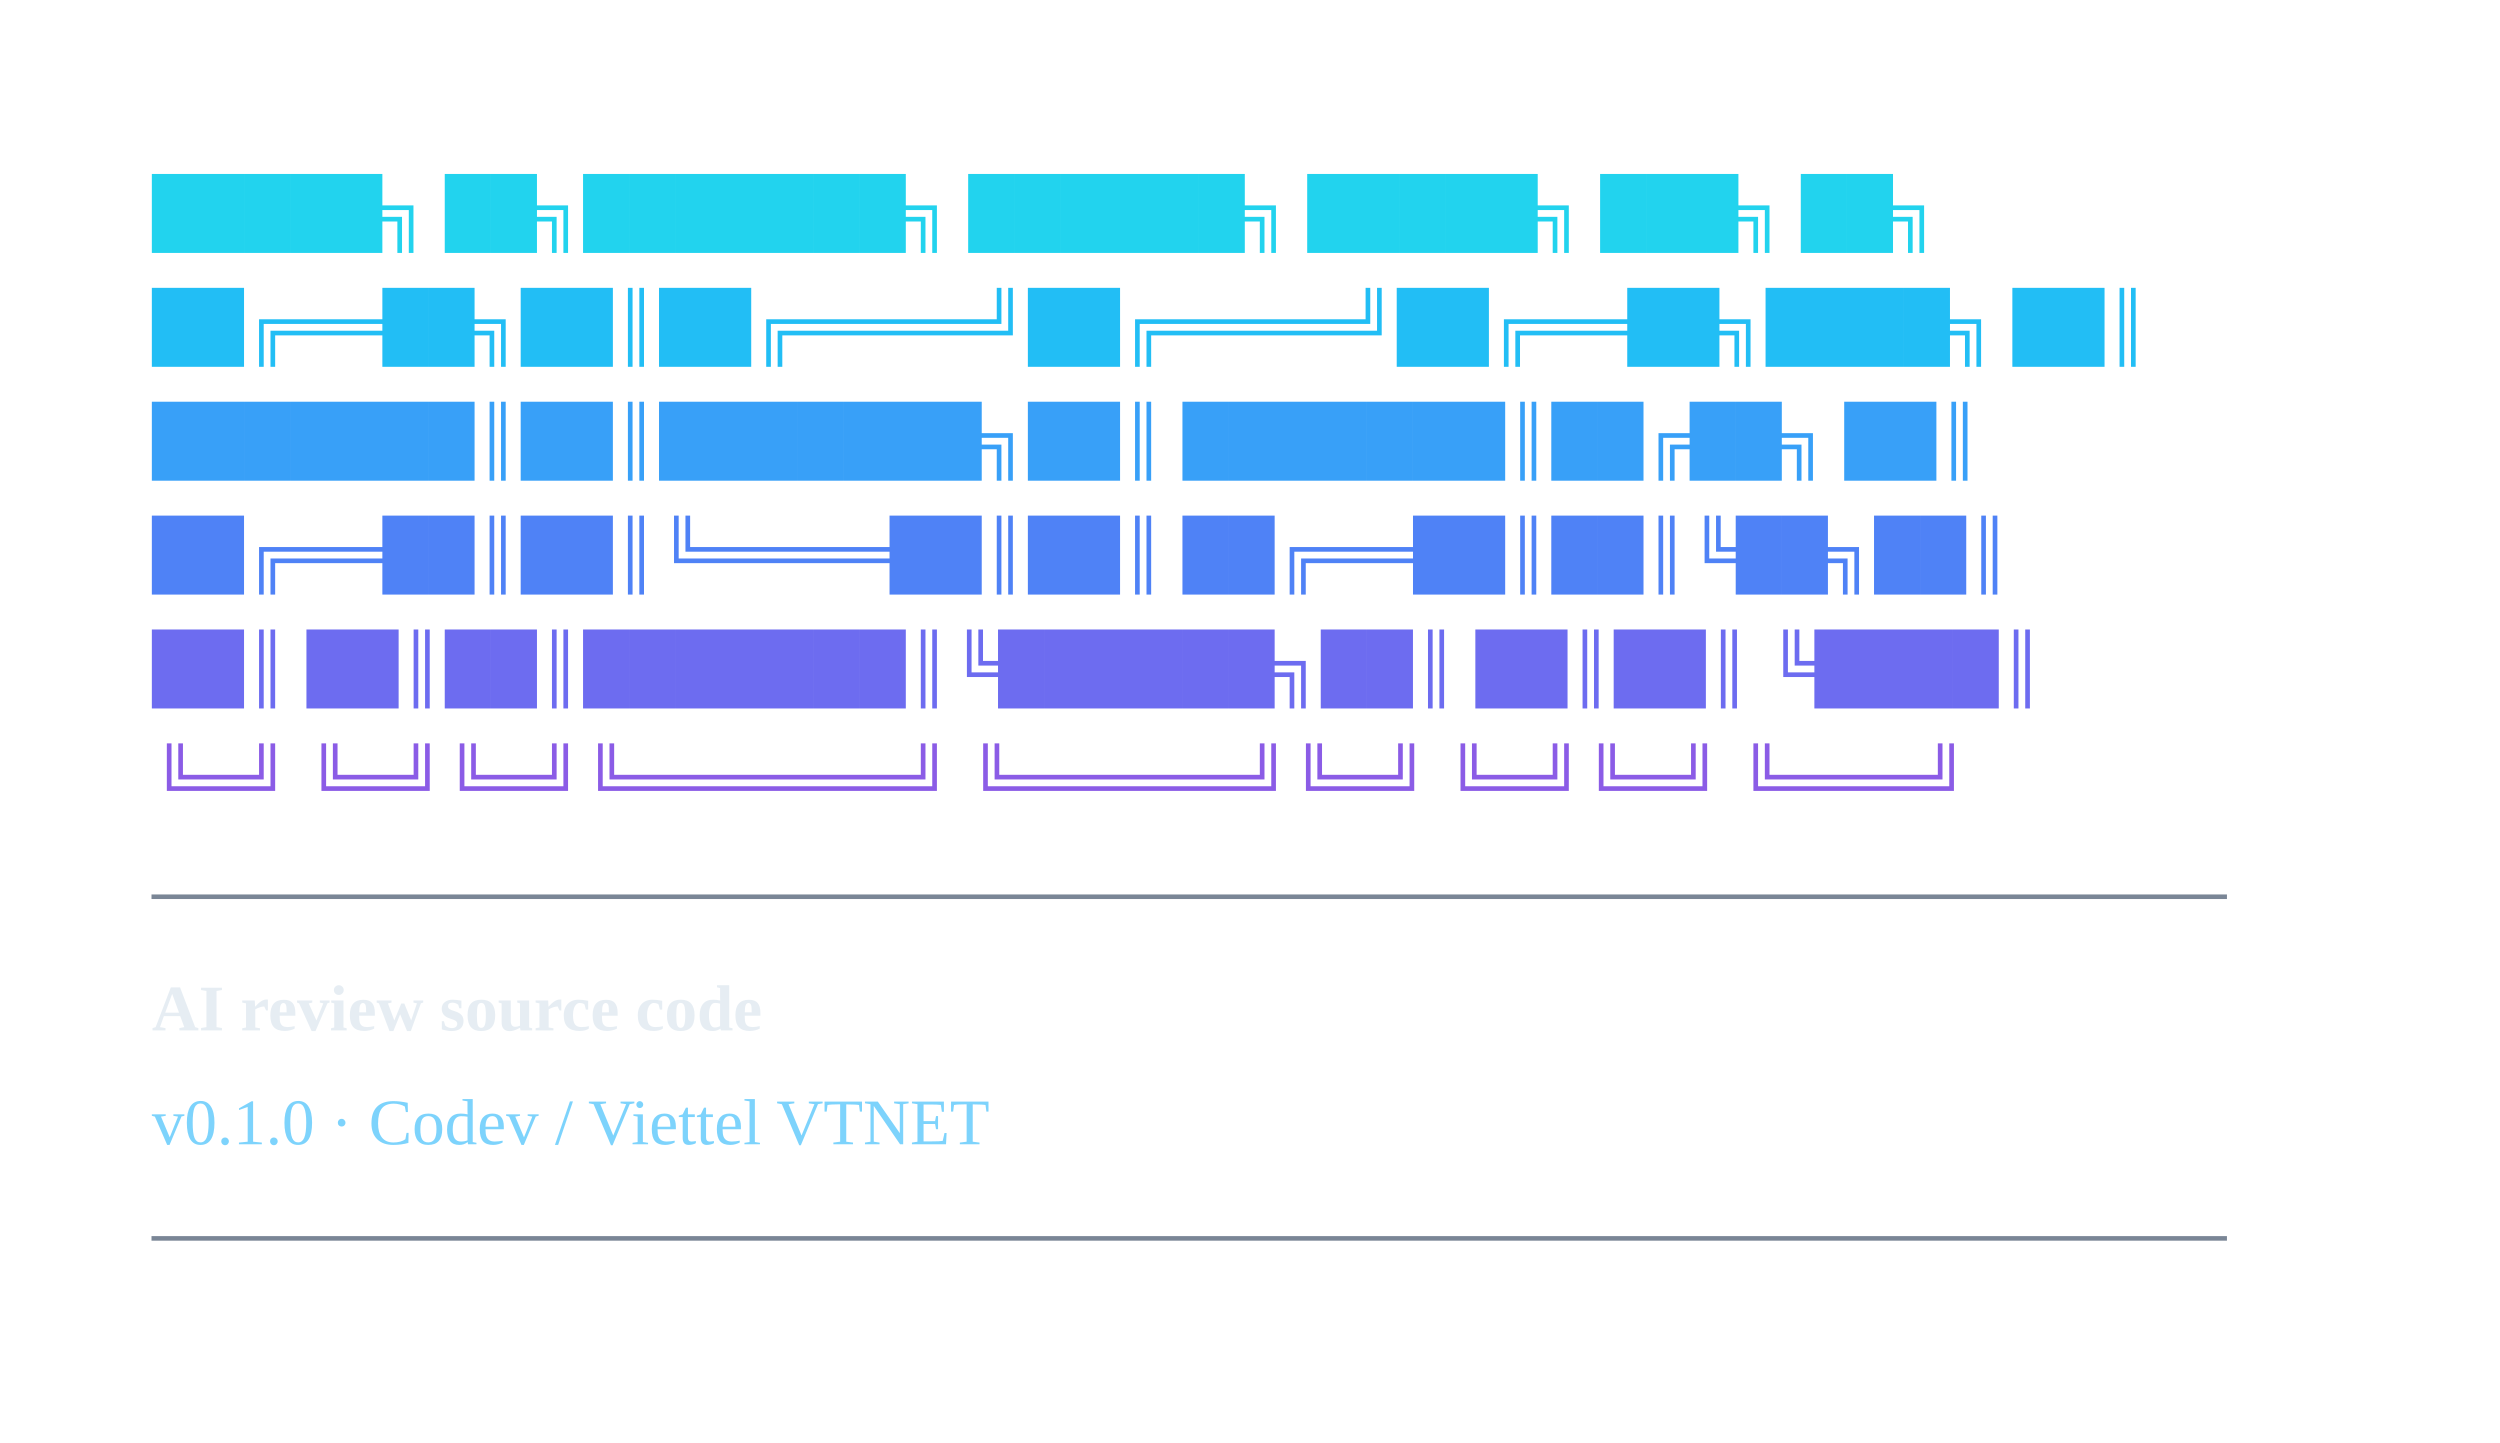
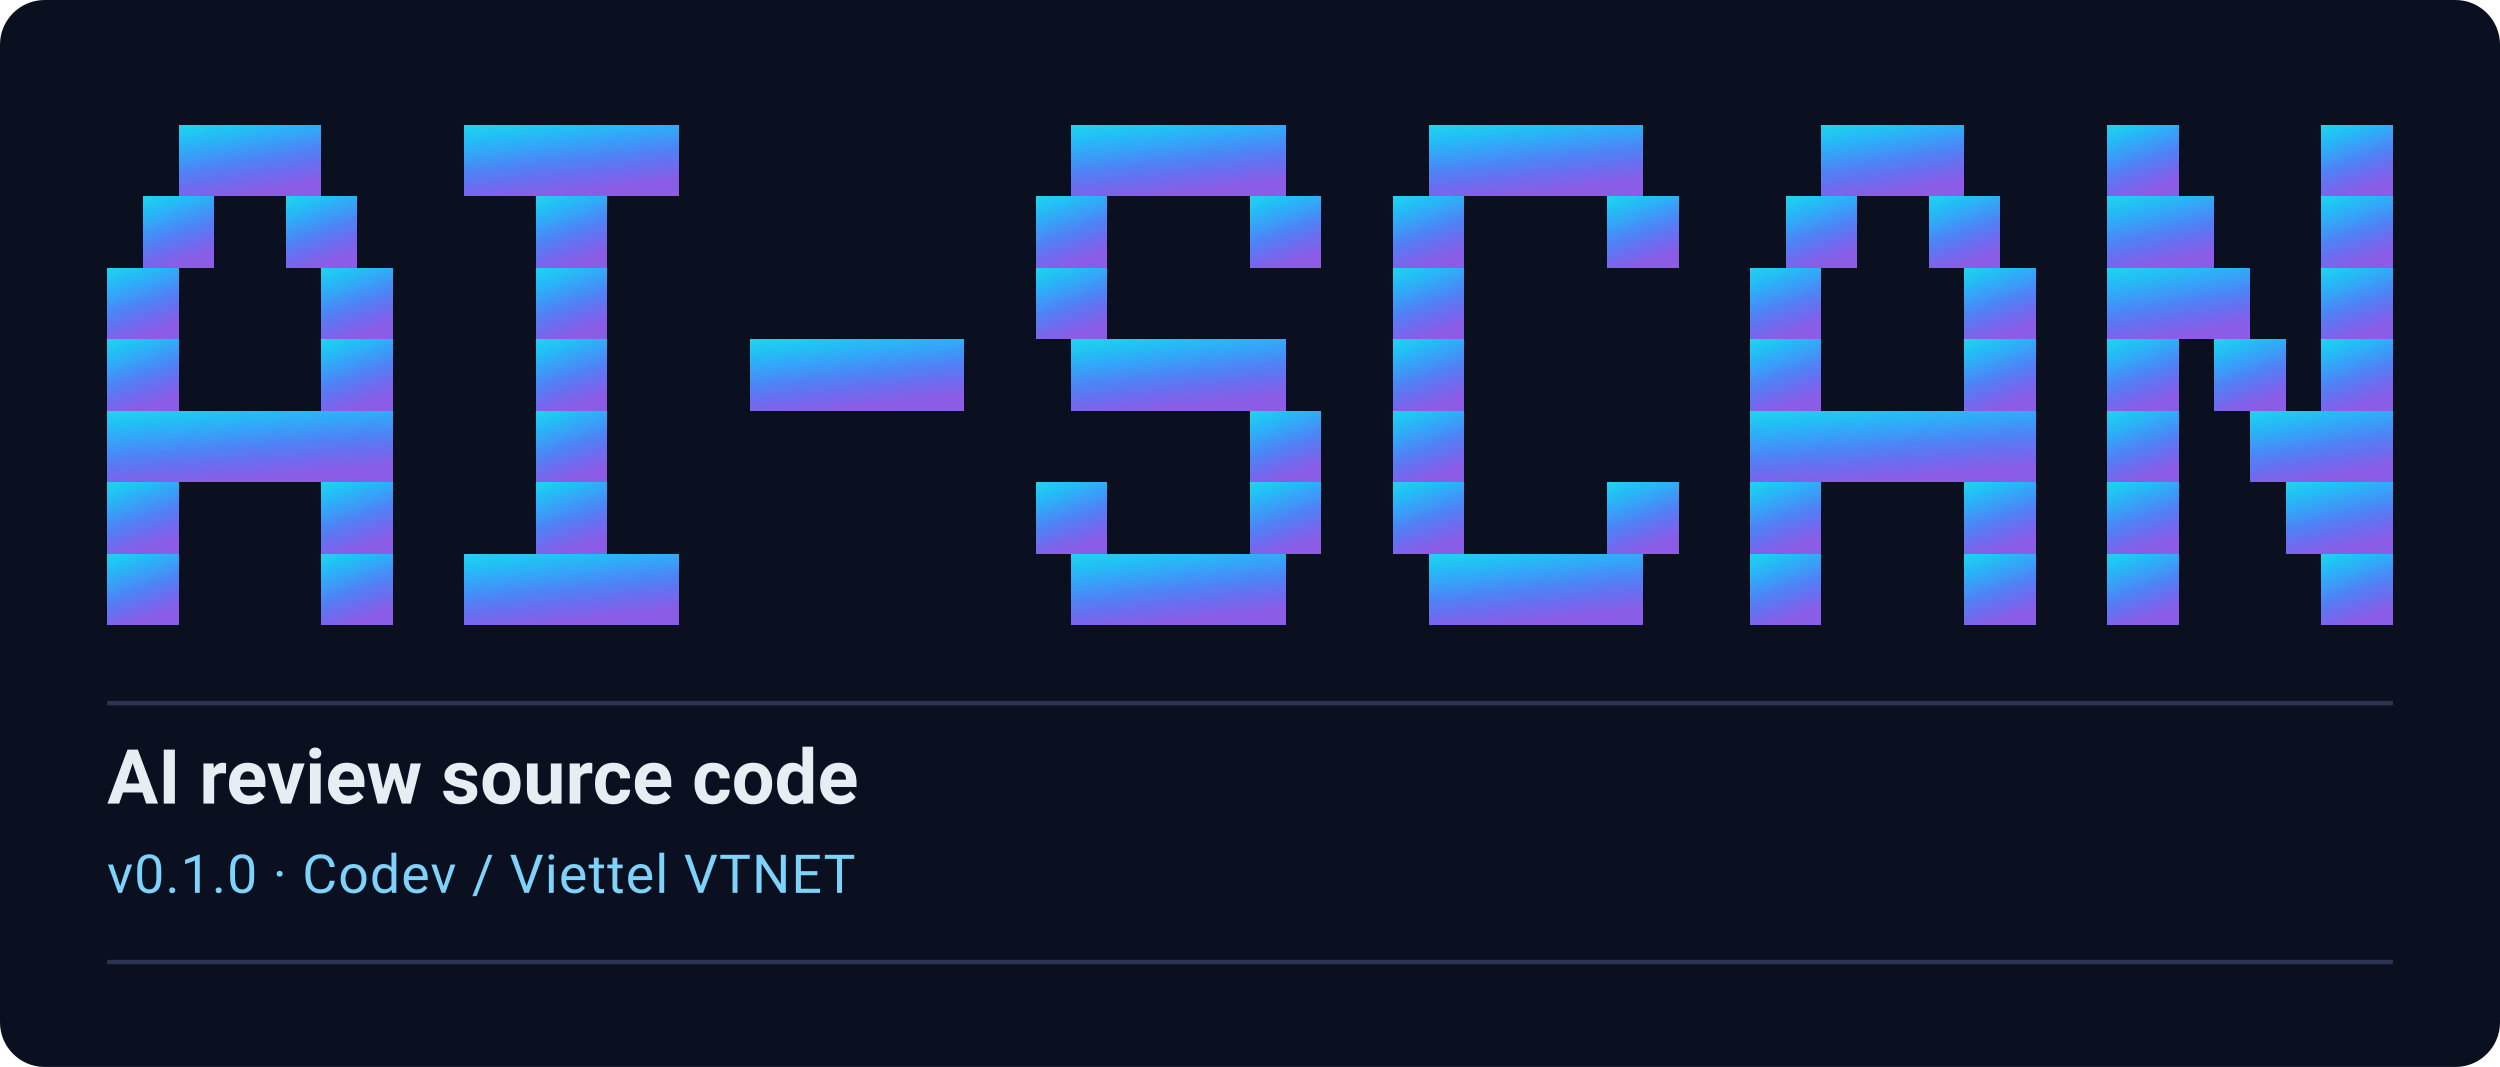
- <svg xmlns="http://www.w3.org/2000/svg" width="461" height="266" viewBox="0 0 461 266" role="img" aria-label="AIScan banner">
-   <text x="28" y="43" fill="#22d3ee"> █████╗ ██╗███████╗ ██████╗ █████╗ ███╗   ██╗</text>
-   <text x="28" y="64" fill="#22bef5">██╔══██╗██║██╔════╝██╔════╝██╔══██╗████╗  ██║</text>
-   <text x="28" y="85" fill="#38a0f8">███████║██║███████╗██║     ███████║██╔██╗ ██║</text>
-   <text x="28" y="106" fill="#4f82f6">██╔══██║██║╚════██║██║     ██╔══██║██║╚██╗██║</text>
-   <text x="28" y="127" fill="#6d6cf0">██║  ██║██║███████║╚██████╗██║  ██║██║ ╚████║</text>
-   <text x="28" y="148" fill="#8b5ce6">╚═╝  ╚═╝╚═╝╚══════╝ ╚═════╝╚═╝  ╚═╝╚═╝  ╚═══╝</text>
-   <text x="28" y="169" fill="#7a8696">─────────────────────────────────────────────</text>
-   <text x="28" y="190" fill="#e6edf3" font-weight="700">AI review source code</text>
-   <text x="28" y="211" fill="#7dd3fc">v0.1.0  ·  Codev / Viettel VTNET</text>
-   <text x="28" y="232" fill="#7a8696">─────────────────────────────────────────────</text>
+ <svg xmlns="http://www.w3.org/2000/svg" width="1120" height="478" viewBox="0 0 1120 478" role="img" aria-label="AI-SCAN">
+   <defs>
+     <linearGradient id="ink" x1="0" y1="0" x2="0.35" y2="1">
+       <stop offset="0" stop-color="#22d3ee" />
+       <stop offset="0.2" stop-color="#22bef5" />
+       <stop offset="0.4" stop-color="#38a0f8" />
+       <stop offset="0.6" stop-color="#4f82f6" />
+       <stop offset="0.8" stop-color="#6d6cf0" />
+       <stop offset="1" stop-color="#8b5ce6" />
+     </linearGradient>
+   </defs>
+   <rect width="1120" height="478" rx="20" fill="#0b1020" />
+   <g fill="url(#ink)" shape-rendering="crispEdges">
+     <rect x="80" y="56" width="64" height="32" />
+     <rect x="208" y="56" width="96" height="32" />
+     <rect x="480" y="56" width="96" height="32" />
+     <rect x="640" y="56" width="96" height="32" />
+     <rect x="816" y="56" width="64" height="32" />
+     <rect x="944" y="56" width="32" height="32" />
+     <rect x="1040" y="56" width="32" height="32" />
+     <rect x="64" y="88" width="32" height="32" />
+     <rect x="128" y="88" width="32" height="32" />
+     <rect x="240" y="88" width="32" height="32" />
+     <rect x="464" y="88" width="32" height="32" />
+     <rect x="560" y="88" width="32" height="32" />
+     <rect x="624" y="88" width="32" height="32" />
+     <rect x="720" y="88" width="32" height="32" />
+     <rect x="800" y="88" width="32" height="32" />
+     <rect x="864" y="88" width="32" height="32" />
+     <rect x="944" y="88" width="48" height="32" />
+     <rect x="1040" y="88" width="32" height="32" />
+     <rect x="48" y="120" width="32" height="32" />
+     <rect x="144" y="120" width="32" height="32" />
+     <rect x="240" y="120" width="32" height="32" />
+     <rect x="464" y="120" width="32" height="32" />
+     <rect x="624" y="120" width="32" height="32" />
+     <rect x="784" y="120" width="32" height="32" />
+     <rect x="880" y="120" width="32" height="32" />
+     <rect x="944" y="120" width="64" height="32" />
+     <rect x="1040" y="120" width="32" height="32" />
+     <rect x="48" y="152" width="32" height="32" />
+     <rect x="144" y="152" width="32" height="32" />
+     <rect x="240" y="152" width="32" height="32" />
+     <rect x="336" y="152" width="96" height="32" />
+     <rect x="480" y="152" width="96" height="32" />
+     <rect x="624" y="152" width="32" height="32" />
+     <rect x="784" y="152" width="32" height="32" />
+     <rect x="880" y="152" width="32" height="32" />
+     <rect x="944" y="152" width="32" height="32" />
+     <rect x="992" y="152" width="32" height="32" />
+     <rect x="1040" y="152" width="32" height="32" />
+     <rect x="48" y="184" width="128" height="32" />
+     <rect x="240" y="184" width="32" height="32" />
+     <rect x="560" y="184" width="32" height="32" />
+     <rect x="624" y="184" width="32" height="32" />
+     <rect x="784" y="184" width="128" height="32" />
+     <rect x="944" y="184" width="32" height="32" />
+     <rect x="1008" y="184" width="64" height="32" />
+     <rect x="48" y="216" width="32" height="32" />
+     <rect x="144" y="216" width="32" height="32" />
+     <rect x="240" y="216" width="32" height="32" />
+     <rect x="464" y="216" width="32" height="32" />
+     <rect x="560" y="216" width="32" height="32" />
+     <rect x="624" y="216" width="32" height="32" />
+     <rect x="720" y="216" width="32" height="32" />
+     <rect x="784" y="216" width="32" height="32" />
+     <rect x="880" y="216" width="32" height="32" />
+     <rect x="944" y="216" width="32" height="32" />
+     <rect x="1024" y="216" width="48" height="32" />
+     <rect x="48" y="248" width="32" height="32" />
+     <rect x="144" y="248" width="32" height="32" />
+     <rect x="208" y="248" width="96" height="32" />
+     <rect x="480" y="248" width="96" height="32" />
+     <rect x="640" y="248" width="96" height="32" />
+     <rect x="784" y="248" width="32" height="32" />
+     <rect x="880" y="248" width="32" height="32" />
+     <rect x="944" y="248" width="32" height="32" />
+     <rect x="1040" y="248" width="32" height="32" />
+   </g>
+   <rect x="48" y="314" width="1024" height="2" fill="#2b3550" />
+   <text x="48" y="360" font-family="system-ui,-apple-system,'Segoe UI',Roboto,Arial,sans-serif" font-size="34" font-weight="600" fill="#e6edf3">AI review source code</text>
+   <text x="48" y="400" font-family="system-ui,-apple-system,'Segoe UI',Roboto,Arial,sans-serif" font-size="24" letter-spacing="0.5" fill="#7dd3fc">v0.1.0  ·  Codev / Viettel VTNET</text>
+   <rect x="48" y="430" width="1024" height="2" fill="#2b3550" />
</svg>
